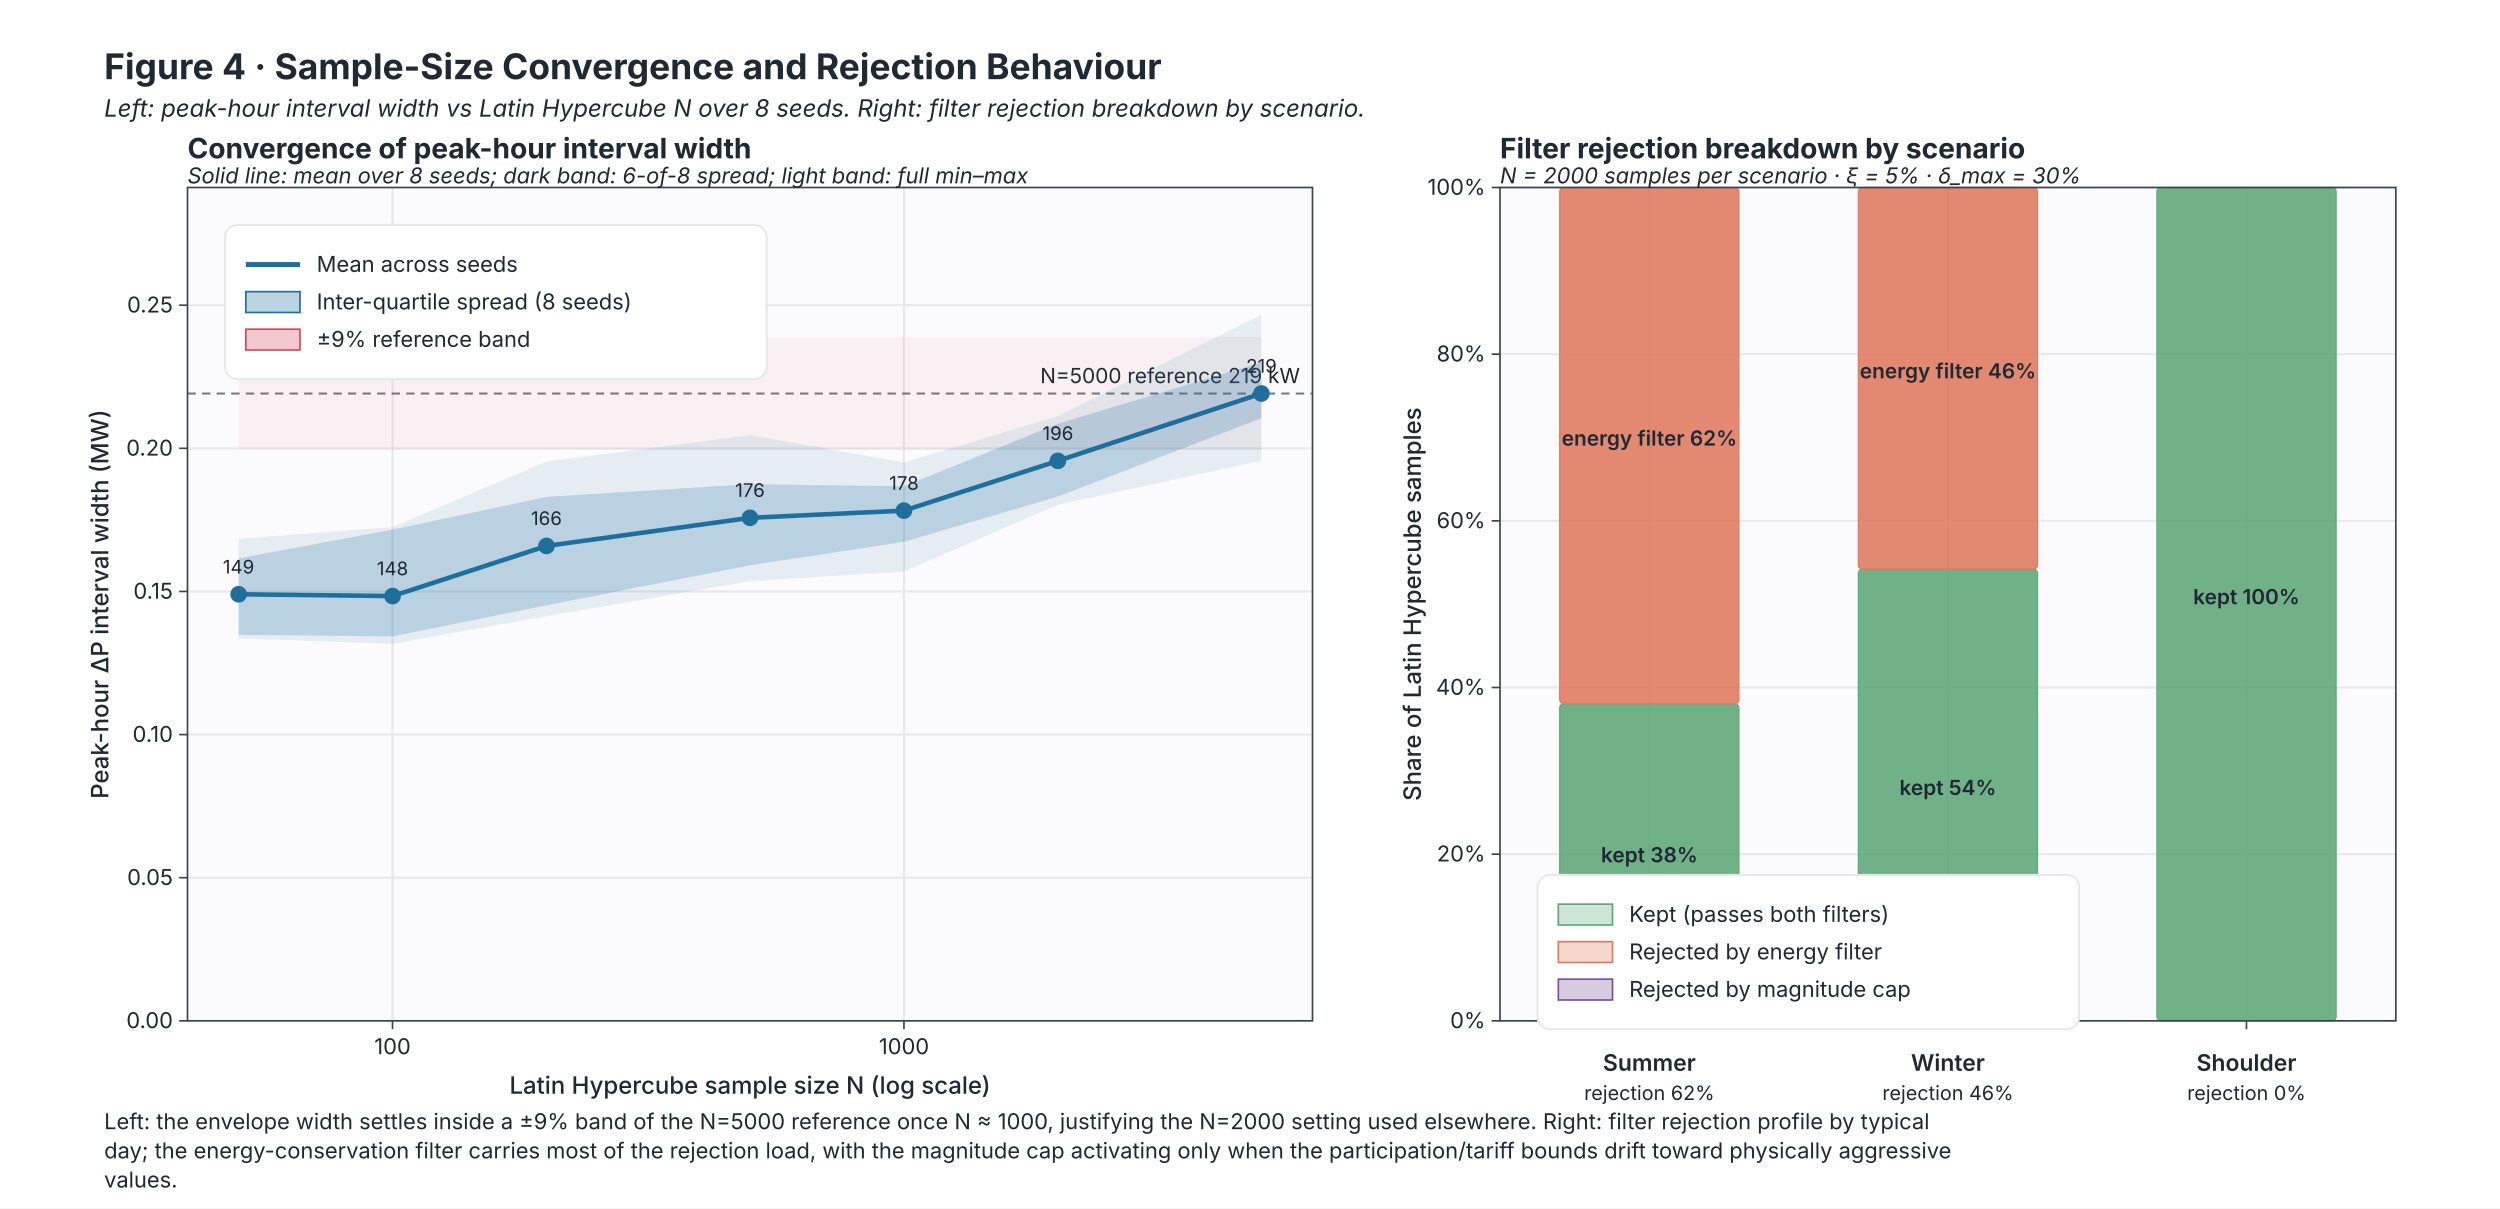
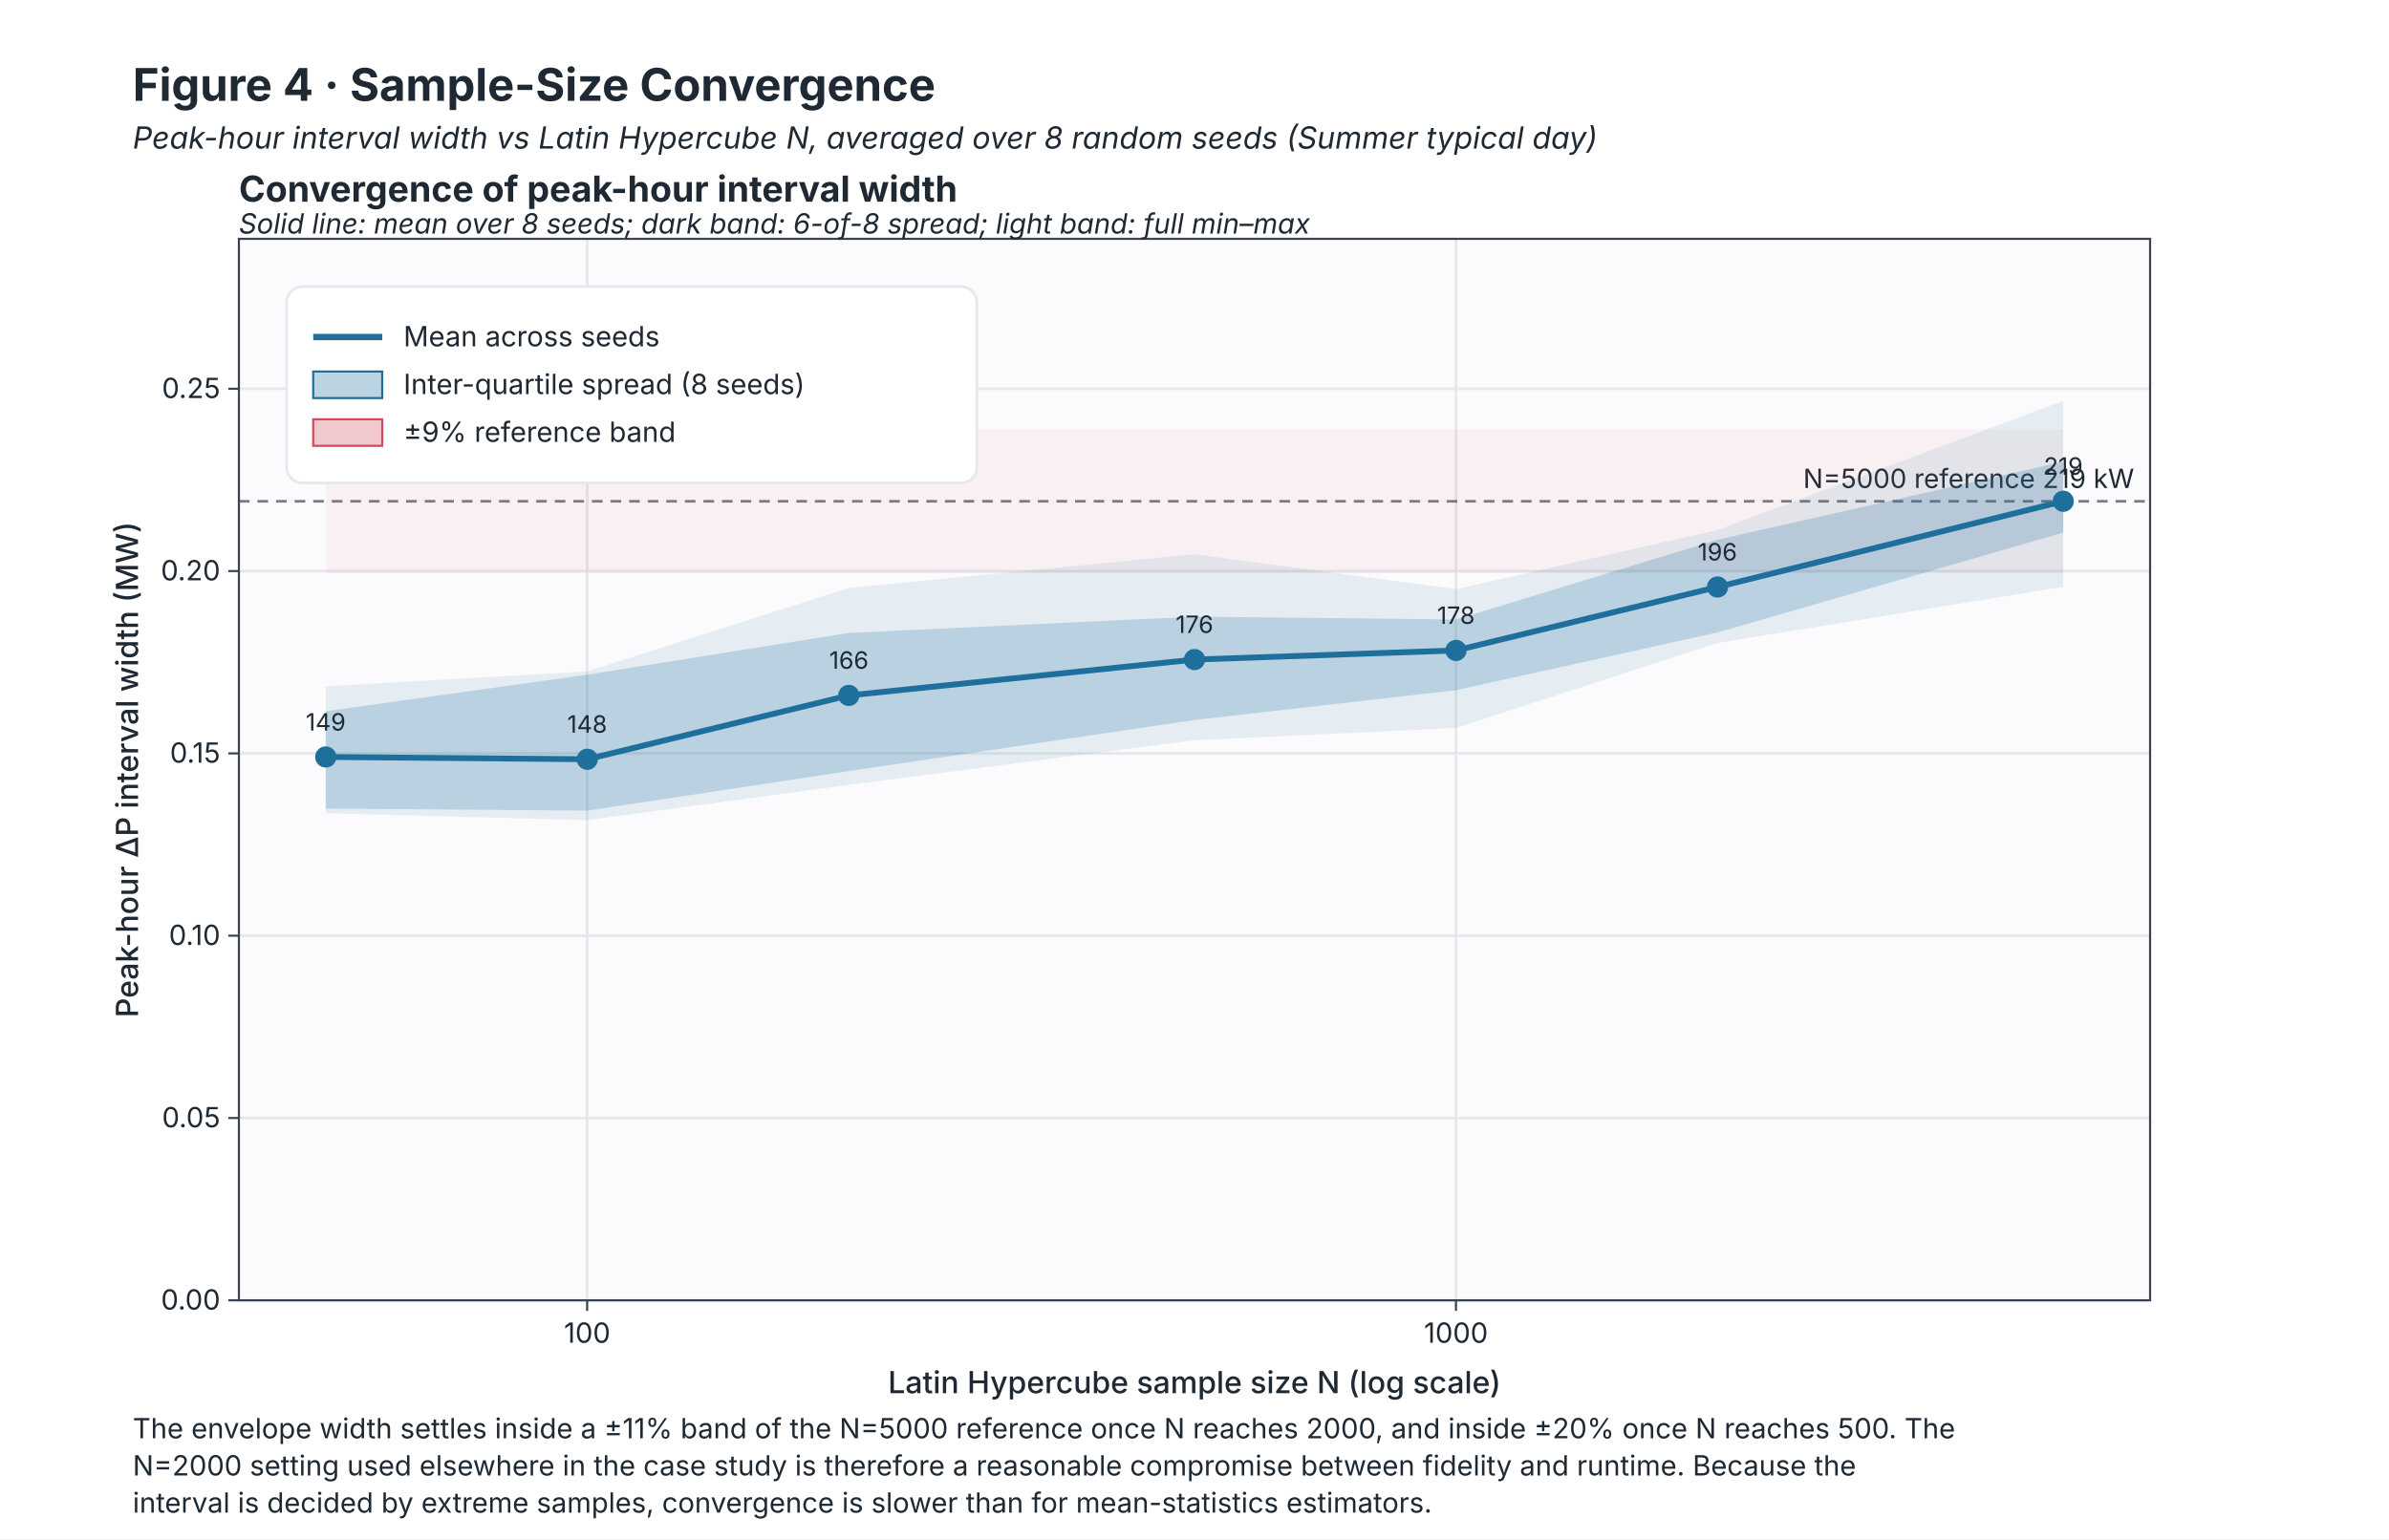
- <svg xmlns="http://www.w3.org/2000/svg" viewBox="0 0 1200 580" width="1200" height="580" font-family="'Inter','Helvetica Neue',Helvetica,Arial,sans-serif" font-size="12" color="#1f2933">
+ <svg xmlns="http://www.w3.org/2000/svg" viewBox="0 0 900 580" width="900" height="580" font-family="'Inter','Helvetica Neue',Helvetica,Arial,sans-serif" font-size="12" color="#1f2933">
  <defs>
    <style>text{fill:#1f2933;}</style>
  </defs>
-   <rect x="0" y="0" width="1200" height="580" fill="#ffffff" />
-   <text x="50.0" y="38.0" font-size="17" font-weight="700" fill="#1f2933">Figure 4  ·  Sample-Size Convergence and Rejection Behaviour</text>
-   <text x="50.0" y="56.0" font-size="11.5" font-style="italic" fill="#5b6770">Left: peak-hour interval width vs Latin Hypercube N over 8 seeds.  Right: filter rejection breakdown by scenario.</text>
-   <rect x="90.0" y="90.0" width="540.0" height="400.0" fill="#fbfbfd" stroke="none" />
-   <line x1="-57.0" y1="90.0" x2="-57.0" y2="490.0" stroke="#e6e8eb" stroke-width="1" />
-   <line x1="188.4" y1="90.0" x2="188.4" y2="490.0" stroke="#e6e8eb" stroke-width="1" />
-   <line x1="433.9" y1="90.0" x2="433.9" y2="490.0" stroke="#e6e8eb" stroke-width="1" />
-   <line x1="90.0" y1="490.0" x2="630.0" y2="490.0" stroke="#e6e8eb" stroke-width="1" />
-   <line x1="90.0" y1="421.3" x2="630.0" y2="421.3" stroke="#e6e8eb" stroke-width="1" />
-   <line x1="90.0" y1="352.6" x2="630.0" y2="352.6" stroke="#e6e8eb" stroke-width="1" />
-   <line x1="90.0" y1="283.9" x2="630.0" y2="283.9" stroke="#e6e8eb" stroke-width="1" />
-   <line x1="90.0" y1="215.2" x2="630.0" y2="215.2" stroke="#e6e8eb" stroke-width="1" />
-   <line x1="90.0" y1="146.5" x2="630.0" y2="146.5" stroke="#e6e8eb" stroke-width="1" />
-   <line x1="90.0" y1="188.9" x2="630.0" y2="188.9" stroke="#1f2933" stroke-width="1" stroke-dasharray="4 3" opacity="0.6" />
-   <text x="624.0" y="183.9" text-anchor="end" fill="#5b6770" font-size="10" font-weight="400">N=5000 reference  219 kW</text>
-   <polygon points="114.55,161.79 188.43,161.79 262.32,161.79 360.00,161.79 433.89,161.79 507.78,161.79 605.45,161.79 605.45,215.99 507.78,215.99 433.89,215.99 360.00,215.99 262.32,215.99 188.43,215.99 114.55,215.99" fill="#d1495b" fill-opacity="0.06" stroke="none" />
-   <polygon points="114.55,258.62 188.43,253.00 262.32,221.55 360.00,208.86 433.89,222.00 507.78,199.72 605.45,151.02 605.45,221.14 507.78,242.27 433.89,274.31 360.00,278.95 262.32,295.75 188.43,309.06 114.55,306.45" fill="#1f6f9c" fill-opacity="0.1" stroke="none" />
-   <polygon points="114.55,268.02 188.43,254.23 262.32,238.51 360.00,232.38 433.89,233.44 507.78,203.38 605.45,173.96 605.45,200.70 507.78,238.33 433.89,260.08 360.00,271.31 262.32,290.56 188.43,305.48 114.55,304.69" fill="#1f6f9c" fill-opacity="0.22" stroke="none" />
-   <polyline points="114.55,285.25 188.43,286.11 262.32,262.05 360.00,248.55 433.89,245.10 507.78,221.20 605.45,188.89" fill="none" stroke="#1f6f9c" stroke-width="2.2" stroke-linecap="round" stroke-linejoin="round" opacity="1.0" />
-   <circle cx="114.55" cy="285.25" r="4" fill="#1f6f9c" opacity="1.0" />
-   <circle cx="188.43" cy="286.11" r="4" fill="#1f6f9c" opacity="1.0" />
-   <circle cx="262.32" cy="262.05" r="4" fill="#1f6f9c" opacity="1.0" />
-   <circle cx="360.00" cy="248.55" r="4" fill="#1f6f9c" opacity="1.0" />
-   <circle cx="433.89" cy="245.10" r="4" fill="#1f6f9c" opacity="1.0" />
-   <circle cx="507.78" cy="221.20" r="4" fill="#1f6f9c" opacity="1.0" />
-   <circle cx="605.45" cy="188.89" r="4" fill="#1f6f9c" opacity="1.0" />
-   <text x="114.5" y="275.3" text-anchor="middle" fill="#5b6770" font-size="9" font-weight="400">149</text>
-   <text x="188.4" y="276.1" text-anchor="middle" fill="#5b6770" font-size="9" font-weight="400">148</text>
-   <text x="262.3" y="252.0" text-anchor="middle" fill="#5b6770" font-size="9" font-weight="400">166</text>
-   <text x="360.0" y="238.5" text-anchor="middle" fill="#5b6770" font-size="9" font-weight="400">176</text>
-   <text x="433.9" y="235.1" text-anchor="middle" fill="#5b6770" font-size="9" font-weight="400">178</text>
-   <text x="507.8" y="211.2" text-anchor="middle" fill="#5b6770" font-size="9" font-weight="400">196</text>
-   <text x="605.5" y="178.9" text-anchor="middle" fill="#5b6770" font-size="9" font-weight="400">219</text>
-   <rect x="90.0" y="90.0" width="540.0" height="400.0" fill="none" stroke="#3b4252" stroke-width="0.8" />
-   <line x1="-57.0" y1="490.0" x2="-57.0" y2="494.0" stroke="#3b4252" stroke-width="0.8" />
-   <text x="-57.0" y="506.0" text-anchor="middle" fill="#5b6770" font-size="10.5">10</text>
-   <line x1="188.4" y1="490.0" x2="188.4" y2="494.0" stroke="#3b4252" stroke-width="0.8" />
-   <text x="188.4" y="506.0" text-anchor="middle" fill="#5b6770" font-size="10.5">100</text>
-   <line x1="433.9" y1="490.0" x2="433.9" y2="494.0" stroke="#3b4252" stroke-width="0.8" />
-   <text x="433.9" y="506.0" text-anchor="middle" fill="#5b6770" font-size="10.5">1000</text>
+   <rect x="0" y="0" width="900" height="580" fill="#ffffff" />
+   <text x="50.0" y="38.0" font-size="17" font-weight="700" fill="#1f2933">Figure 4  ·  Sample-Size Convergence</text>
+   <text x="50.0" y="56.0" font-size="11.5" font-style="italic" fill="#5b6770">Peak-hour interval width vs Latin Hypercube N, averaged over 8 random seeds (Summer typical day)</text>
+   <rect x="90.0" y="90.0" width="720.0" height="400.0" fill="#fbfbfd" stroke="none" />
+   <line x1="-106.0" y1="90.0" x2="-106.0" y2="490.0" stroke="#e6e8eb" stroke-width="1" />
+   <line x1="221.2" y1="90.0" x2="221.2" y2="490.0" stroke="#e6e8eb" stroke-width="1" />
+   <line x1="548.5" y1="90.0" x2="548.5" y2="490.0" stroke="#e6e8eb" stroke-width="1" />
+   <line x1="90.0" y1="490.0" x2="810.0" y2="490.0" stroke="#e6e8eb" stroke-width="1" />
+   <line x1="90.0" y1="421.3" x2="810.0" y2="421.3" stroke="#e6e8eb" stroke-width="1" />
+   <line x1="90.0" y1="352.6" x2="810.0" y2="352.6" stroke="#e6e8eb" stroke-width="1" />
+   <line x1="90.0" y1="283.9" x2="810.0" y2="283.9" stroke="#e6e8eb" stroke-width="1" />
+   <line x1="90.0" y1="215.2" x2="810.0" y2="215.2" stroke="#e6e8eb" stroke-width="1" />
+   <line x1="90.0" y1="146.5" x2="810.0" y2="146.5" stroke="#e6e8eb" stroke-width="1" />
+   <line x1="90.0" y1="188.9" x2="810.0" y2="188.9" stroke="#1f2933" stroke-width="1" stroke-dasharray="4 3" opacity="0.6" />
+   <text x="804.0" y="183.9" text-anchor="end" fill="#5b6770" font-size="10" font-weight="400">N=5000 reference  219 kW</text>
+   <polygon points="122.73,161.79 221.25,161.79 319.77,161.79 450.00,161.79 548.52,161.79 647.04,161.79 777.27,161.79 777.27,215.99 647.04,215.99 548.52,215.99 450.00,215.99 319.77,215.99 221.25,215.99 122.73,215.99" fill="#d1495b" fill-opacity="0.06" stroke="none" />
+   <polygon points="122.73,258.62 221.25,253.00 319.77,221.55 450.00,208.86 548.52,222.00 647.04,199.72 777.27,151.02 777.27,221.14 647.04,242.27 548.52,274.31 450.00,278.95 319.77,295.75 221.25,309.06 122.73,306.45" fill="#1f6f9c" fill-opacity="0.1" stroke="none" />
+   <polygon points="122.73,268.02 221.25,254.23 319.77,238.51 450.00,232.38 548.52,233.44 647.04,203.38 777.27,173.96 777.27,200.70 647.04,238.33 548.52,260.08 450.00,271.31 319.77,290.56 221.25,305.48 122.73,304.69" fill="#1f6f9c" fill-opacity="0.22" stroke="none" />
+   <polyline points="122.73,285.25 221.25,286.11 319.77,262.05 450.00,248.55 548.52,245.10 647.04,221.20 777.27,188.89" fill="none" stroke="#1f6f9c" stroke-width="2.2" stroke-linecap="round" stroke-linejoin="round" opacity="1.0" />
+   <circle cx="122.73" cy="285.25" r="4" fill="#1f6f9c" opacity="1.0" />
+   <circle cx="221.25" cy="286.11" r="4" fill="#1f6f9c" opacity="1.0" />
+   <circle cx="319.77" cy="262.05" r="4" fill="#1f6f9c" opacity="1.0" />
+   <circle cx="450.00" cy="248.55" r="4" fill="#1f6f9c" opacity="1.0" />
+   <circle cx="548.52" cy="245.10" r="4" fill="#1f6f9c" opacity="1.0" />
+   <circle cx="647.04" cy="221.20" r="4" fill="#1f6f9c" opacity="1.0" />
+   <circle cx="777.27" cy="188.89" r="4" fill="#1f6f9c" opacity="1.0" />
+   <text x="122.7" y="275.3" text-anchor="middle" fill="#5b6770" font-size="9" font-weight="400">149</text>
+   <text x="221.2" y="276.1" text-anchor="middle" fill="#5b6770" font-size="9" font-weight="400">148</text>
+   <text x="319.8" y="252.0" text-anchor="middle" fill="#5b6770" font-size="9" font-weight="400">166</text>
+   <text x="450.0" y="238.5" text-anchor="middle" fill="#5b6770" font-size="9" font-weight="400">176</text>
+   <text x="548.5" y="235.1" text-anchor="middle" fill="#5b6770" font-size="9" font-weight="400">178</text>
+   <text x="647.0" y="211.2" text-anchor="middle" fill="#5b6770" font-size="9" font-weight="400">196</text>
+   <text x="777.3" y="178.9" text-anchor="middle" fill="#5b6770" font-size="9" font-weight="400">219</text>
+   <rect x="90.0" y="90.0" width="720.0" height="400.0" fill="none" stroke="#3b4252" stroke-width="0.8" />
+   <line x1="-106.0" y1="490.0" x2="-106.0" y2="494.0" stroke="#3b4252" stroke-width="0.8" />
+   <text x="-106.0" y="506.0" text-anchor="middle" fill="#5b6770" font-size="10.5">10</text>
+   <line x1="221.2" y1="490.0" x2="221.2" y2="494.0" stroke="#3b4252" stroke-width="0.8" />
+   <text x="221.2" y="506.0" text-anchor="middle" fill="#5b6770" font-size="10.5">100</text>
+   <line x1="548.5" y1="490.0" x2="548.5" y2="494.0" stroke="#3b4252" stroke-width="0.8" />
+   <text x="548.5" y="506.0" text-anchor="middle" fill="#5b6770" font-size="10.5">1000</text>
  <line x1="86.0" y1="490.0" x2="90.0" y2="490.0" stroke="#3b4252" stroke-width="0.8" />
  <text x="83.0" y="493.5" text-anchor="end" fill="#5b6770" font-size="10.5">0.00</text>
  <line x1="86.0" y1="421.3" x2="90.0" y2="421.3" stroke="#3b4252" stroke-width="0.8" />
  <text x="83.0" y="424.8" text-anchor="end" fill="#5b6770" font-size="10.5">0.05</text>
  <line x1="86.0" y1="352.6" x2="90.0" y2="352.6" stroke="#3b4252" stroke-width="0.8" />
  <text x="83.0" y="356.1" text-anchor="end" fill="#5b6770" font-size="10.5">0.10</text>
  <line x1="86.0" y1="283.9" x2="90.0" y2="283.9" stroke="#3b4252" stroke-width="0.8" />
  <text x="83.0" y="287.4" text-anchor="end" fill="#5b6770" font-size="10.5">0.15</text>
  <line x1="86.0" y1="215.2" x2="90.0" y2="215.2" stroke="#3b4252" stroke-width="0.8" />
  <text x="83.0" y="218.7" text-anchor="end" fill="#5b6770" font-size="10.5">0.20</text>
  <line x1="86.0" y1="146.5" x2="90.0" y2="146.5" stroke="#3b4252" stroke-width="0.8" />
  <text x="83.0" y="150.0" text-anchor="end" fill="#5b6770" font-size="10.5">0.25</text>
-   <text x="360.0" y="525.0" text-anchor="middle" fill="#1f2933" font-size="11.5" font-weight="500">Latin Hypercube sample size N (log scale)</text>
+   <text x="450.0" y="525.0" text-anchor="middle" fill="#1f2933" font-size="11.5" font-weight="500">Latin Hypercube sample size N (log scale)</text>
  <text x="52.0" y="290.0" text-anchor="middle" fill="#1f2933" font-size="11.5" font-weight="500" transform="rotate(-90 52.0 290.0)">Peak-hour ΔP interval width (MW)</text>
  <text x="90.0" y="76.0" text-anchor="start" fill="#1f2933" font-size="13.5" font-weight="700">Convergence of peak-hour interval width</text>
  <text x="90.0" y="88.0" text-anchor="start" fill="#5b6770" font-size="10.5" font-style="italic">Solid line: mean over 8 seeds; dark band: 6-of-8 spread; light band: full min–max</text>
  <rect x="108.0" y="108.0" width="260.0" height="74.0" fill="white" stroke="#e6e8eb" stroke-width="1" rx="6" />
  <line x1="118.0" y1="127.0" x2="144.0" y2="127.0" stroke="#1f6f9c" stroke-width="2.4" />
  <text x="152.0" y="130.5" font-size="10.5" fill="#1f2933">Mean across seeds</text>
  <rect x="118.0" y="140.0" width="26.0" height="10" fill="#1f6f9c" fill-opacity="0.30" stroke="#1f6f9c" stroke-width="0.8" />
  <text x="152.0" y="148.5" font-size="10.5" fill="#1f2933">Inter-quartile spread (8 seeds)</text>
  <rect x="118.0" y="158.0" width="26.0" height="10" fill="#d1495b" fill-opacity="0.30" stroke="#d1495b" stroke-width="0.8" />
  <text x="152.0" y="166.5" font-size="10.5" fill="#1f2933">±9% reference band</text>
-   <rect x="720.0" y="90.0" width="430.0" height="400.0" fill="#fbfbfd" stroke="none" />
-   <line x1="791.7" y1="90.0" x2="791.7" y2="490.0" stroke="#e6e8eb" stroke-width="1" />
-   <line x1="935.0" y1="90.0" x2="935.0" y2="490.0" stroke="#e6e8eb" stroke-width="1" />
-   <line x1="1078.3" y1="90.0" x2="1078.3" y2="490.0" stroke="#e6e8eb" stroke-width="1" />
-   <line x1="720.0" y1="490.0" x2="1150.0" y2="490.0" stroke="#e6e8eb" stroke-width="1" />
-   <line x1="720.0" y1="410.0" x2="1150.0" y2="410.0" stroke="#e6e8eb" stroke-width="1" />
-   <line x1="720.0" y1="330.0" x2="1150.0" y2="330.0" stroke="#e6e8eb" stroke-width="1" />
-   <line x1="720.0" y1="250.0" x2="1150.0" y2="250.0" stroke="#e6e8eb" stroke-width="1" />
-   <line x1="720.0" y1="170.0" x2="1150.0" y2="170.0" stroke="#e6e8eb" stroke-width="1" />
-   <line x1="720.0" y1="90.0" x2="1150.0" y2="90.0" stroke="#e6e8eb" stroke-width="1" />
-   <rect x="748.67" y="337.80" width="86.00" height="152.20" fill="#5fa777" fill-opacity="0.88" rx="2" stroke="#5fa777" stroke-width="0.6" />
-   <text x="791.7" y="413.9" text-anchor="middle" fill="white" font-size="10" font-weight="600">kept  38%</text>
-   <rect x="748.67" y="90.00" width="86.00" height="247.80" fill="#e07a5f" fill-opacity="0.88" rx="2" stroke="#e07a5f" stroke-width="0.6" />
-   <text x="791.7" y="213.9" text-anchor="middle" fill="white" font-size="10" font-weight="600">energy filter  62%</text>
-   <text x="791.7" y="514.0" text-anchor="middle" font-size="11" font-weight="600" fill="#d1495b">Summer</text>
-   <text x="791.7" y="528.0" text-anchor="middle" font-size="9.5" fill="#5b6770">rejection 62%</text>
-   <rect x="892.00" y="273.20" width="86.00" height="216.80" fill="#5fa777" fill-opacity="0.88" rx="2" stroke="#5fa777" stroke-width="0.6" />
-   <text x="935.0" y="381.6" text-anchor="middle" fill="white" font-size="10" font-weight="600">kept  54%</text>
-   <rect x="892.00" y="90.00" width="86.00" height="183.20" fill="#e07a5f" fill-opacity="0.88" rx="2" stroke="#e07a5f" stroke-width="0.6" />
-   <text x="935.0" y="181.6" text-anchor="middle" fill="white" font-size="10" font-weight="600">energy filter  46%</text>
-   <text x="935.0" y="514.0" text-anchor="middle" font-size="11" font-weight="600" fill="#2e6f95">Winter</text>
-   <text x="935.0" y="528.0" text-anchor="middle" font-size="9.5" fill="#5b6770">rejection 46%</text>
-   <rect x="1035.33" y="90.00" width="86.00" height="400.00" fill="#5fa777" fill-opacity="0.88" rx="2" stroke="#5fa777" stroke-width="0.6" />
-   <text x="1078.3" y="290.0" text-anchor="middle" fill="white" font-size="10" font-weight="600">kept  100%</text>
-   <text x="1078.3" y="514.0" text-anchor="middle" font-size="11" font-weight="600" fill="#669973">Shoulder</text>
-   <text x="1078.3" y="528.0" text-anchor="middle" font-size="9.5" fill="#5b6770">rejection 0%</text>
-   <rect x="720.0" y="90.0" width="430.0" height="400.0" fill="none" stroke="#3b4252" stroke-width="0.8" />
-   <line x1="791.7" y1="490.0" x2="791.7" y2="494.0" stroke="#3b4252" stroke-width="0.8" />
-   <text x="791.7" y="506.0" text-anchor="middle" fill="#5b6770" font-size="10.5" />
-   <line x1="935.0" y1="490.0" x2="935.0" y2="494.0" stroke="#3b4252" stroke-width="0.8" />
-   <text x="935.0" y="506.0" text-anchor="middle" fill="#5b6770" font-size="10.5" />
-   <line x1="1078.3" y1="490.0" x2="1078.3" y2="494.0" stroke="#3b4252" stroke-width="0.8" />
-   <text x="1078.3" y="506.0" text-anchor="middle" fill="#5b6770" font-size="10.5" />
-   <line x1="716.0" y1="490.0" x2="720.0" y2="490.0" stroke="#3b4252" stroke-width="0.8" />
-   <text x="713.0" y="493.5" text-anchor="end" fill="#5b6770" font-size="10.5">0%</text>
-   <line x1="716.0" y1="410.0" x2="720.0" y2="410.0" stroke="#3b4252" stroke-width="0.8" />
-   <text x="713.0" y="413.5" text-anchor="end" fill="#5b6770" font-size="10.5">20%</text>
-   <line x1="716.0" y1="330.0" x2="720.0" y2="330.0" stroke="#3b4252" stroke-width="0.8" />
-   <text x="713.0" y="333.5" text-anchor="end" fill="#5b6770" font-size="10.5">40%</text>
-   <line x1="716.0" y1="250.0" x2="720.0" y2="250.0" stroke="#3b4252" stroke-width="0.8" />
-   <text x="713.0" y="253.5" text-anchor="end" fill="#5b6770" font-size="10.5">60%</text>
-   <line x1="716.0" y1="170.0" x2="720.0" y2="170.0" stroke="#3b4252" stroke-width="0.8" />
-   <text x="713.0" y="173.5" text-anchor="end" fill="#5b6770" font-size="10.5">80%</text>
-   <line x1="716.0" y1="90.0" x2="720.0" y2="90.0" stroke="#3b4252" stroke-width="0.8" />
-   <text x="713.0" y="93.5" text-anchor="end" fill="#5b6770" font-size="10.5">100%</text>
-   <text x="682.0" y="290.0" text-anchor="middle" fill="#1f2933" font-size="11.5" font-weight="500" transform="rotate(-90 682.0 290.0)">Share of Latin Hypercube samples</text>
-   <text x="720.0" y="76.0" text-anchor="start" fill="#1f2933" font-size="13.5" font-weight="700">Filter rejection breakdown by scenario</text>
-   <text x="720.0" y="88.0" text-anchor="start" fill="#5b6770" font-size="10.5" font-style="italic">N = 2000 samples per scenario  ·  ξ = 5%  ·  δ_max = 30%</text>
-   <rect x="738.0" y="420.0" width="260.0" height="74.0" fill="white" stroke="#e6e8eb" stroke-width="1" rx="6" />
-   <rect x="748.0" y="434.0" width="26.0" height="10" fill="#5fa777" fill-opacity="0.30" stroke="#5fa777" stroke-width="0.8" />
-   <text x="782.0" y="442.5" font-size="10.5" fill="#1f2933">Kept (passes both filters)</text>
-   <rect x="748.0" y="452.0" width="26.0" height="10" fill="#e07a5f" fill-opacity="0.30" stroke="#e07a5f" stroke-width="0.8" />
-   <text x="782.0" y="460.5" font-size="10.5" fill="#1f2933">Rejected by energy filter</text>
-   <rect x="748.0" y="470.0" width="26.0" height="10" fill="#7b4f9c" fill-opacity="0.30" stroke="#7b4f9c" stroke-width="0.8" />
-   <text x="782.0" y="478.5" font-size="10.5" fill="#1f2933">Rejected by magnitude cap</text>
-   <text x="50.0" y="542.0" font-size="10.5" fill="#5b6770">Left: the envelope width settles inside a ±9% band of the N=5000 reference once N ≈ 1000, justifying the N=2000 setting used elsewhere. Right: filter rejection profile by typical</text>
-   <text x="50.0" y="556.0" font-size="10.5" fill="#5b6770">day; the energy-conservation filter carries most of the rejection load, with the magnitude cap activating only when the participation/tariff bounds drift toward physically aggressive</text>
-   <text x="50.0" y="570.0" font-size="10.5" fill="#5b6770">values.</text>
+   <text x="50.0" y="542.0" font-size="10.5" fill="#5b6770">The envelope width settles inside a ±11% band of the N=5000 reference once N reaches 2000, and inside ±20% once N reaches 500. The</text>
+   <text x="50.0" y="556.0" font-size="10.5" fill="#5b6770">N=2000 setting used elsewhere in the case study is therefore a reasonable compromise between fidelity and runtime. Because the</text>
+   <text x="50.0" y="570.0" font-size="10.5" fill="#5b6770">interval is decided by extreme samples, convergence is slower than for mean-statistics estimators.</text>
</svg>
